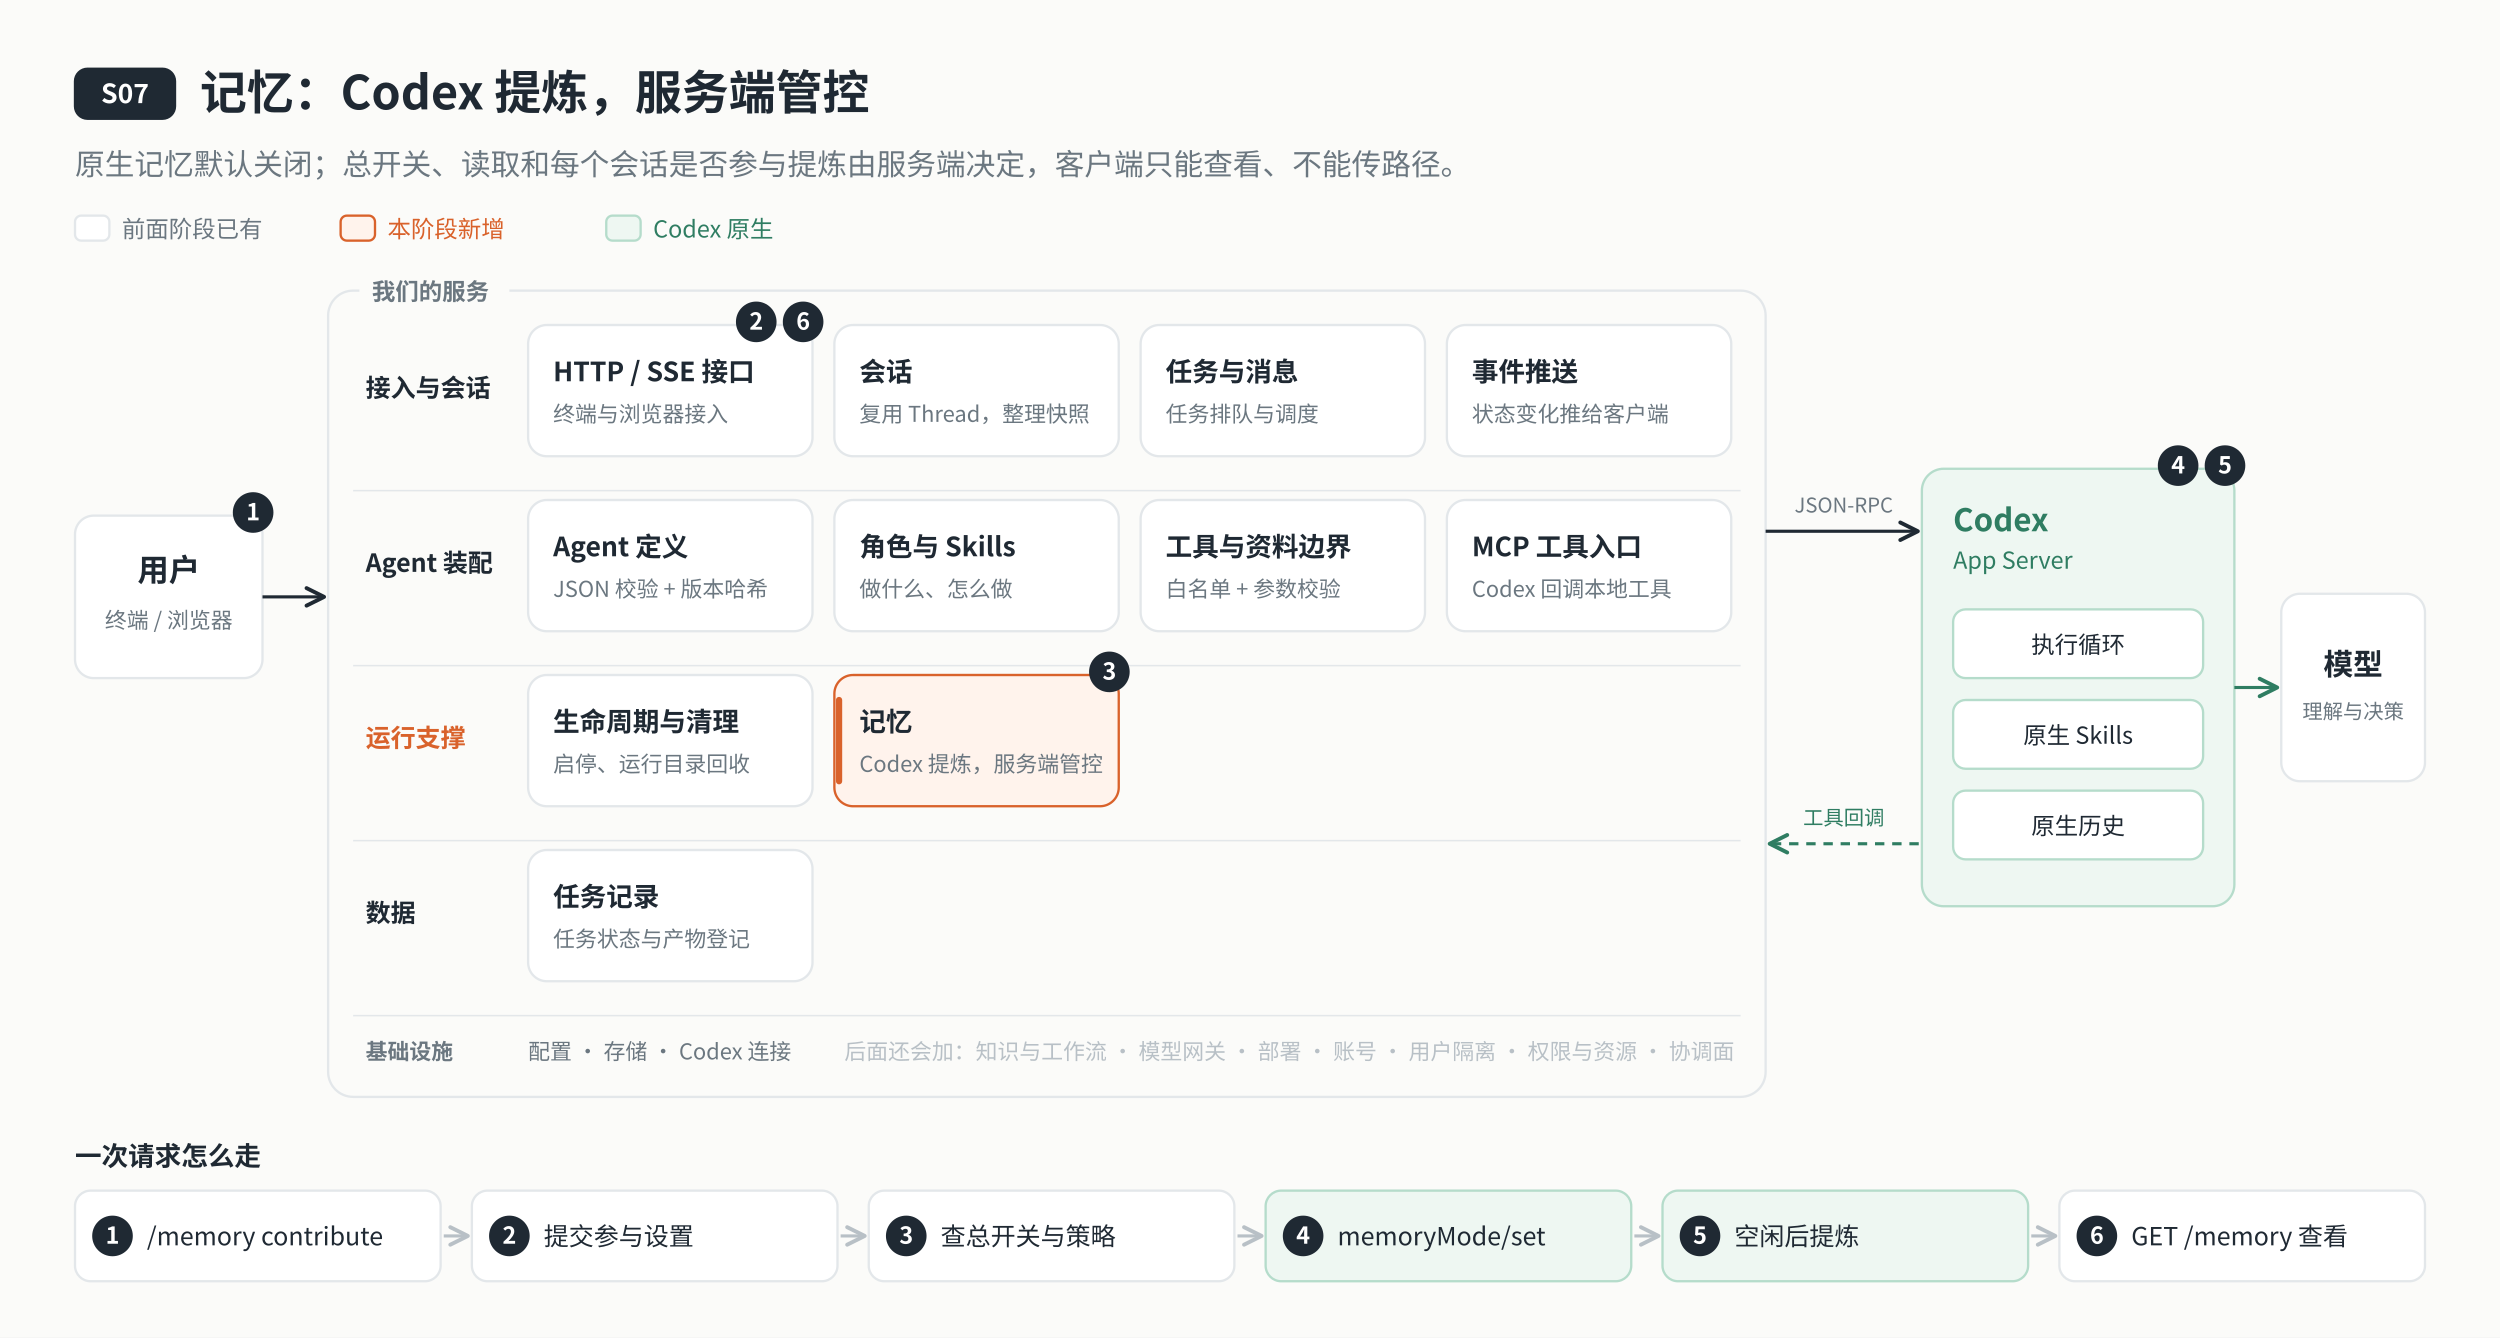
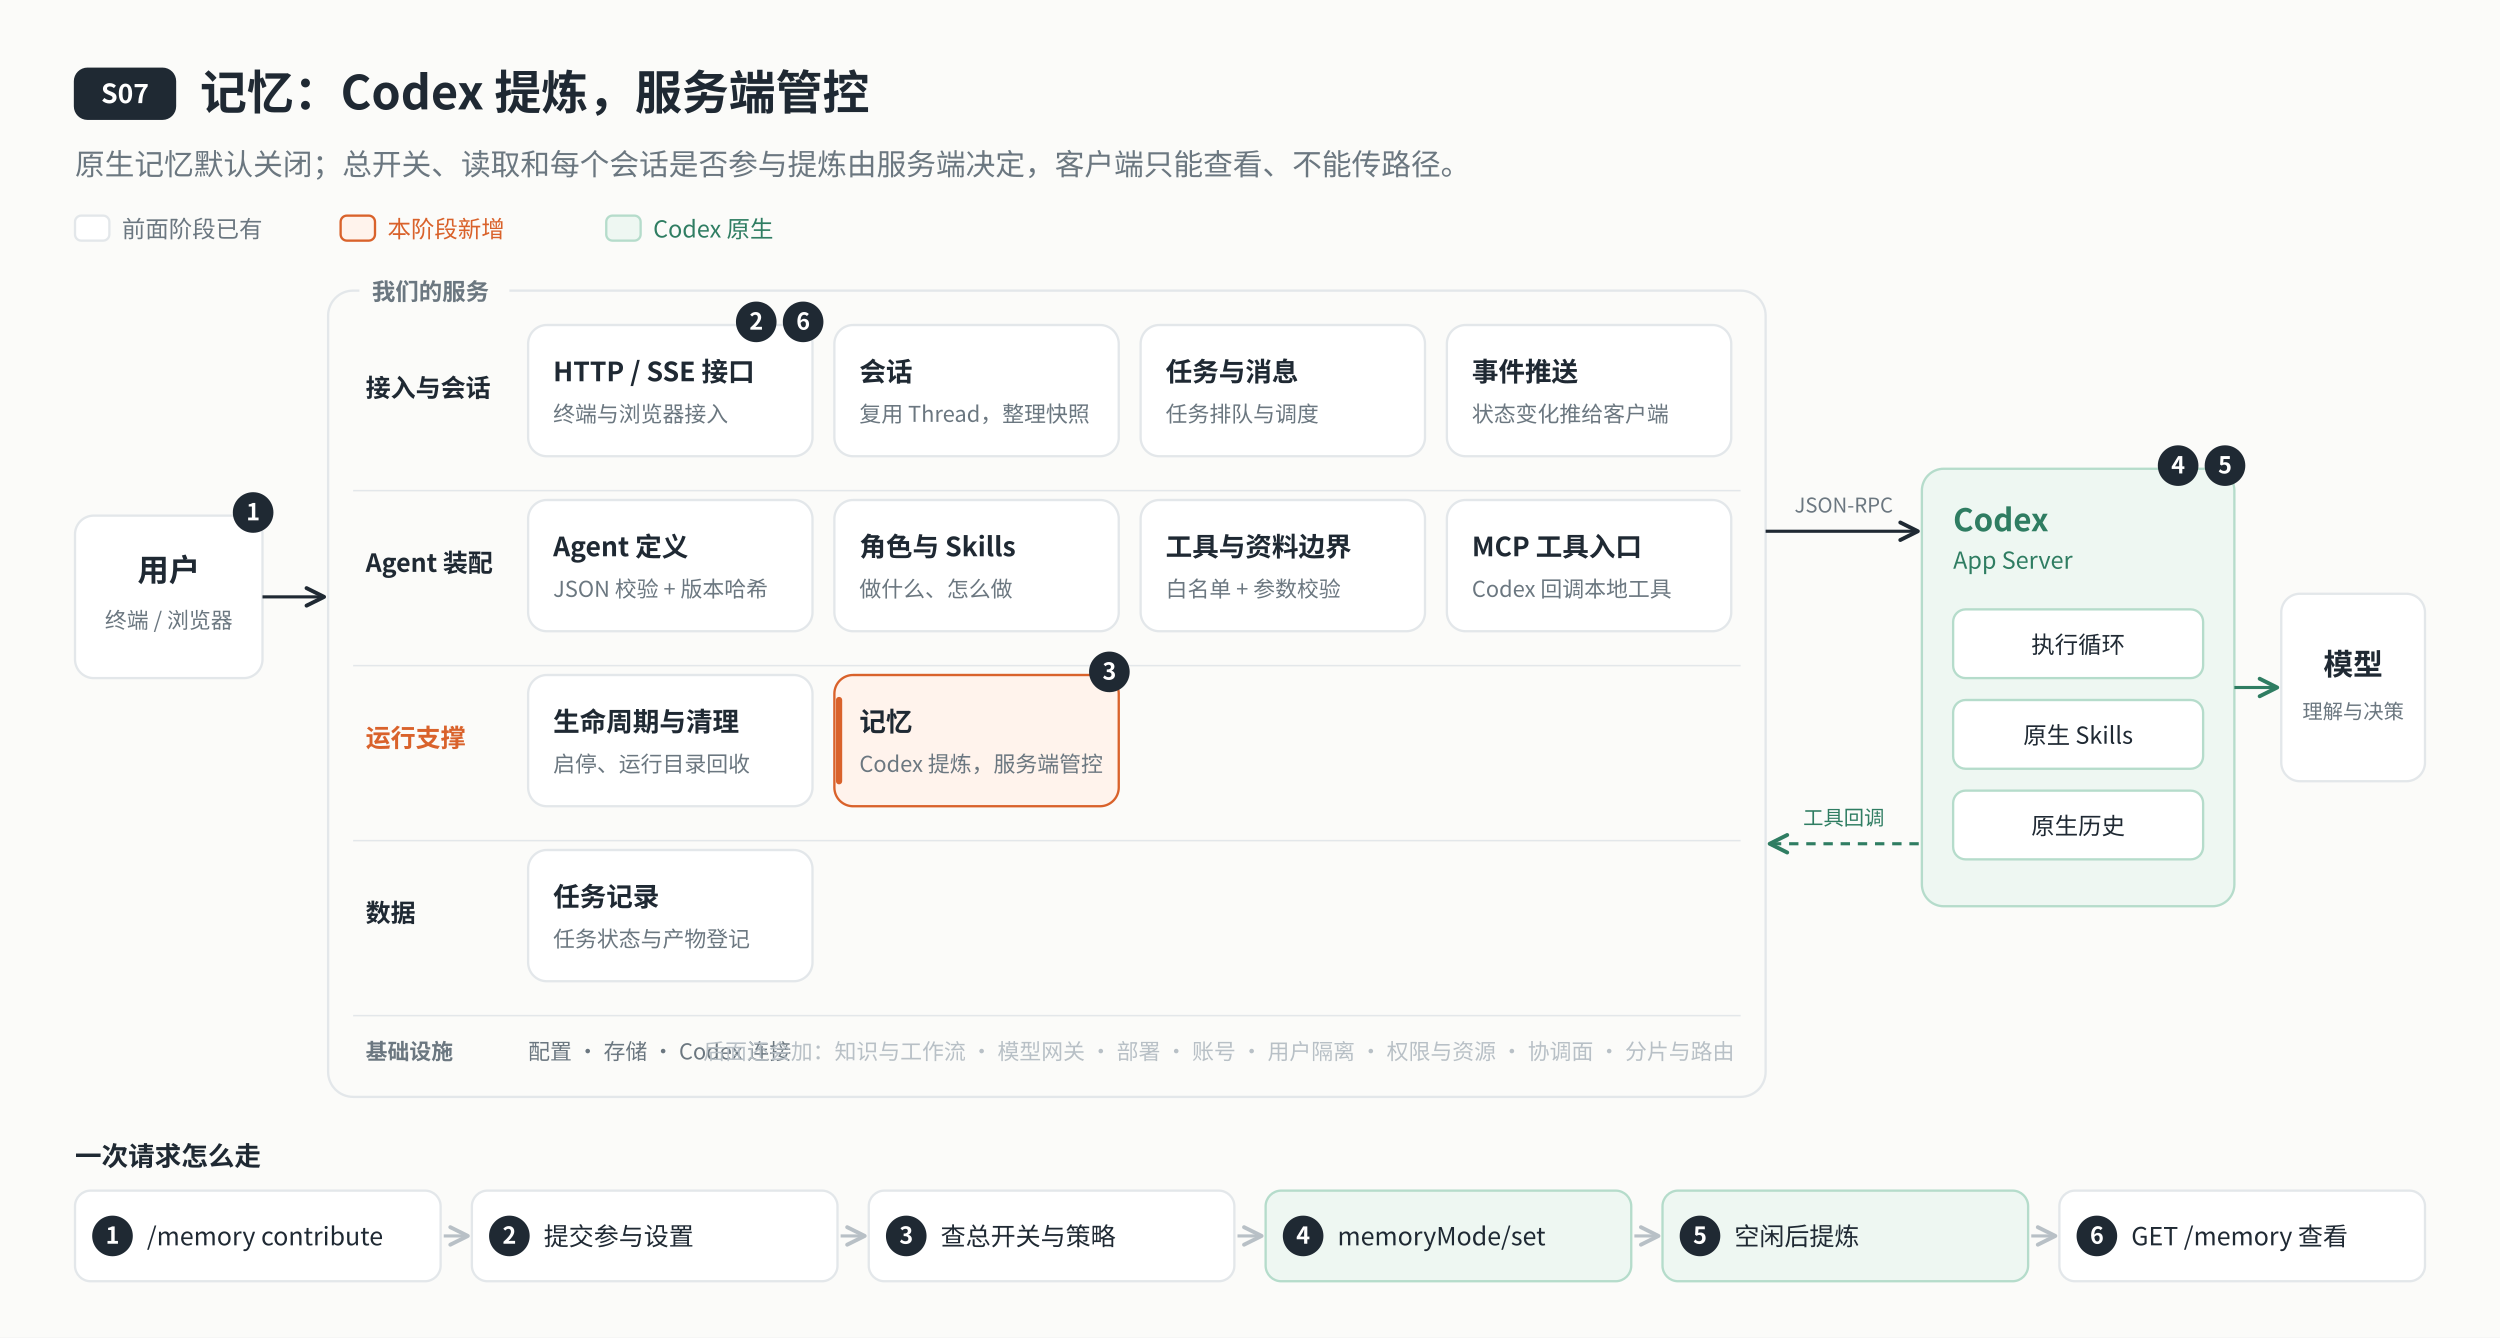
<svg xmlns="http://www.w3.org/2000/svg" width="1600" height="856" viewBox="0 0 1600 856" role="img" aria-labelledby="title desc">
  <defs>
    <marker id="mB8C0C6" viewBox="0 0 10 10" refX="8" refY="5" markerWidth="7" markerHeight="7" orient="auto-start-reverse">
      <path d="M1 1 L9 5 L1 9" fill="none" stroke="#B8C0C6" stroke-width="1.8" stroke-linecap="round" stroke-linejoin="round" />
    </marker>
    <marker id="m1F2933" viewBox="0 0 10 10" refX="8" refY="5" markerWidth="7" markerHeight="7" orient="auto-start-reverse">
      <path d="M1 1 L9 5 L1 9" fill="none" stroke="#1F2933" stroke-width="1.8" stroke-linecap="round" stroke-linejoin="round" />
    </marker>
    <marker id="m2F7D62" viewBox="0 0 10 10" refX="8" refY="5" markerWidth="7" markerHeight="7" orient="auto-start-reverse">
      <path d="M1 1 L9 5 L1 9" fill="none" stroke="#2F7D62" stroke-width="1.8" stroke-linecap="round" stroke-linejoin="round" />
    </marker>
  </defs>
  <g font-family="PingFang SC, Microsoft YaHei, Noto Sans CJK SC, sans-serif">
    <rect x="0" y="0" width="1600" height="856" fill="#FBFBF9" />
    <rect x="48" y="44" width="64" height="32" rx="8" fill="#1F2933" stroke="#1F2933" stroke-width="1.5" />
    <text x="80" y="66" font-size="17" fill="#fff" font-weight="700" text-anchor="middle">S07</text>
    <text x="128" y="70" font-size="30" fill="#1F2933" font-weight="700" text-anchor="start">记忆：Codex 提炼，服务端管控</text>
    <text x="48" y="112" font-size="19" fill="#6B7780" font-weight="400" text-anchor="start">原生记忆默认关闭；总开关、读取和每个会话是否参与提炼由服务端决定，客户端只能查看、不能传路径。</text>
    <rect x="48" y="138" width="22" height="16" rx="4" fill="#FFFFFF" stroke="#E3E7EA" stroke-width="1.5" />
    <text x="78" y="152" font-size="15" fill="#6B7780" font-weight="400" text-anchor="start">前面阶段已有</text>
    <rect x="218" y="138" width="22" height="16" rx="4" fill="#FFF3EC" stroke="#D9622B" stroke-width="1.5" />
    <text x="248" y="152" font-size="15" fill="#D9622B" font-weight="400" text-anchor="start">本阶段新增</text>
    <rect x="388" y="138" width="22" height="16" rx="4" fill="#EEF7F2" stroke="#B5DCCB" stroke-width="1.5" />
    <text x="418" y="152" font-size="15" fill="#2F7D62" font-weight="400" text-anchor="start">Codex 原生</text>
    <rect x="48" y="330" width="120" height="104" rx="12" fill="#FFFFFF" stroke="#E3E7EA" stroke-width="1.5" />
    <text x="108" y="372" font-size="20" fill="#1F2933" font-weight="600" text-anchor="middle">用户</text>
    <text x="108" y="402" font-size="14" fill="#6B7780" font-weight="400" text-anchor="middle">终端 / 浏览器</text>
    <rect x="210" y="186" width="920" height="516" rx="16" fill="none" stroke="#E3E7EA" stroke-width="1.5" />
    <rect x="230" y="175" width="96" height="22" fill="#FBFBF9" />
    <text x="238" y="192" font-size="15" fill="#6B7780" font-weight="600" text-anchor="start">我们的服务</text>
    <text x="234" y="254" font-size="16" fill="#1F2933" font-weight="600" text-anchor="start">接入与会话</text>
    <rect x="338" y="208" width="182" height="84" rx="12" fill="#FFFFFF" stroke="#E3E7EA" stroke-width="1.5" />
    <text x="354" y="244" font-size="17" fill="#1F2933" font-weight="600" text-anchor="start">HTTP / SSE 接口</text>
    <text x="354" y="270" font-size="14" fill="#6B7780" font-weight="400" text-anchor="start">终端与浏览器接入</text>
    <rect x="534" y="208" width="182" height="84" rx="12" fill="#FFFFFF" stroke="#E3E7EA" stroke-width="1.5" />
    <text x="550" y="244" font-size="17" fill="#1F2933" font-weight="600" text-anchor="start">会话</text>
    <text x="550" y="270" font-size="14" fill="#6B7780" font-weight="400" text-anchor="start">复用 Thread，整理快照</text>
    <rect x="730" y="208" width="182" height="84" rx="12" fill="#FFFFFF" stroke="#E3E7EA" stroke-width="1.5" />
    <text x="746" y="244" font-size="17" fill="#1F2933" font-weight="600" text-anchor="start">任务与消息</text>
    <text x="746" y="270" font-size="14" fill="#6B7780" font-weight="400" text-anchor="start">任务排队与调度</text>
    <rect x="926" y="208" width="182" height="84" rx="12" fill="#FFFFFF" stroke="#E3E7EA" stroke-width="1.5" />
    <text x="942" y="244" font-size="17" fill="#1F2933" font-weight="600" text-anchor="start">事件推送</text>
    <text x="942" y="270" font-size="14" fill="#6B7780" font-weight="400" text-anchor="start">状态变化推给客户端</text>
    <text x="234" y="366" font-size="16" fill="#1F2933" font-weight="600" text-anchor="start">Agent 装配</text>
    <line x1="226" y1="314" x2="1114" y2="314" stroke="#E3E7EA" stroke-width="1" />
    <rect x="338" y="320" width="182" height="84" rx="12" fill="#FFFFFF" stroke="#E3E7EA" stroke-width="1.5" />
    <text x="354" y="356" font-size="17" fill="#1F2933" font-weight="600" text-anchor="start">Agent 定义</text>
    <text x="354" y="382" font-size="14" fill="#6B7780" font-weight="400" text-anchor="start">JSON 校验 + 版本哈希</text>
    <rect x="534" y="320" width="182" height="84" rx="12" fill="#FFFFFF" stroke="#E3E7EA" stroke-width="1.5" />
    <text x="550" y="356" font-size="17" fill="#1F2933" font-weight="600" text-anchor="start">角色与 Skills</text>
    <text x="550" y="382" font-size="14" fill="#6B7780" font-weight="400" text-anchor="start">做什么、怎么做</text>
    <rect x="730" y="320" width="182" height="84" rx="12" fill="#FFFFFF" stroke="#E3E7EA" stroke-width="1.5" />
    <text x="746" y="356" font-size="17" fill="#1F2933" font-weight="600" text-anchor="start">工具与资料边界</text>
    <text x="746" y="382" font-size="14" fill="#6B7780" font-weight="400" text-anchor="start">白名单 + 参数校验</text>
    <rect x="926" y="320" width="182" height="84" rx="12" fill="#FFFFFF" stroke="#E3E7EA" stroke-width="1.5" />
    <text x="942" y="356" font-size="17" fill="#1F2933" font-weight="600" text-anchor="start">MCP 工具入口</text>
    <text x="942" y="382" font-size="14" fill="#6B7780" font-weight="400" text-anchor="start">Codex 回调本地工具</text>
    <text x="234" y="478" font-size="16" fill="#D9622B" font-weight="600" text-anchor="start">运行支撑</text>
    <line x1="226" y1="426" x2="1114" y2="426" stroke="#E3E7EA" stroke-width="1" />
    <rect x="338" y="432" width="182" height="84" rx="12" fill="#FFFFFF" stroke="#E3E7EA" stroke-width="1.5" />
    <text x="354" y="468" font-size="17" fill="#1F2933" font-weight="600" text-anchor="start">生命周期与清理</text>
    <text x="354" y="494" font-size="14" fill="#6B7780" font-weight="400" text-anchor="start">启停、运行目录回收</text>
    <rect x="534" y="432" width="182" height="84" rx="12" fill="#FFF3EC" stroke="#D9622B" stroke-width="1.5" />
    <rect x="535" y="446" width="4" height="56" rx="2" fill="#D9622B" />
    <text x="550" y="468" font-size="17" fill="#1F2933" font-weight="600" text-anchor="start">记忆</text>
    <text x="550" y="494" font-size="14" fill="#6B7780" font-weight="400" text-anchor="start">Codex 提炼，服务端管控</text>
    <text x="234" y="590" font-size="16" fill="#1F2933" font-weight="600" text-anchor="start">数据</text>
    <line x1="226" y1="538" x2="1114" y2="538" stroke="#E3E7EA" stroke-width="1" />
    <rect x="338" y="544" width="182" height="84" rx="12" fill="#FFFFFF" stroke="#E3E7EA" stroke-width="1.5" />
    <text x="354" y="580" font-size="17" fill="#1F2933" font-weight="600" text-anchor="start">任务记录</text>
    <text x="354" y="606" font-size="14" fill="#6B7780" font-weight="400" text-anchor="start">任务状态与产物登记</text>
    <line x1="226" y1="650" x2="1114" y2="650" stroke="#E3E7EA" stroke-width="1" />
    <text x="234" y="678" font-size="14" fill="#6B7780" font-weight="600" text-anchor="start">基础设施</text>
    <text x="338" y="678" font-size="14" fill="#6B7780" font-weight="400" text-anchor="start">配置 · 存储 · Codex 连接</text>
-     <text x="1110" y="678" font-size="14" fill="#B8C0C6" font-weight="400" text-anchor="end">后面还会加：知识与工作流 · 模型网关 · 部署 · 账号 · 用户隔离 · 权限与资源 · 协调面</text>
+     <text x="1110" y="678" font-size="14" fill="#B8C0C6" font-weight="400" text-anchor="end">后面还会加：知识与工作流 · 模型网关 · 部署 · 账号 · 用户隔离 · 权限与资源 · 协调面 · 分片与路由</text>
    <rect x="1230" y="300" width="200" height="280" rx="14" fill="#EEF7F2" stroke="#B5DCCB" stroke-width="1.5" />
    <text x="1250" y="340" font-size="20" fill="#2F7D62" font-weight="700" text-anchor="start">Codex</text>
    <text x="1250" y="364" font-size="15" fill="#2F7D62" font-weight="400" text-anchor="start">App Server</text>
    <rect x="1250" y="390" width="160" height="44" rx="8" fill="#FFFFFF" stroke="#B5DCCB" stroke-width="1.5" />
    <text x="1330" y="418" font-size="15" fill="#1F2933" font-weight="500" text-anchor="middle">执行循环</text>
    <rect x="1250" y="448" width="160" height="44" rx="8" fill="#FFFFFF" stroke="#B5DCCB" stroke-width="1.5" />
    <text x="1330" y="476" font-size="15" fill="#1F2933" font-weight="500" text-anchor="middle">原生 Skills</text>
    <rect x="1250" y="506" width="160" height="44" rx="8" fill="#FFFFFF" stroke="#B5DCCB" stroke-width="1.5" />
    <text x="1330" y="534" font-size="15" fill="#1F2933" font-weight="500" text-anchor="middle">原生历史</text>
    <rect x="1460" y="380" width="92" height="120" rx="12" fill="#FFFFFF" stroke="#E3E7EA" stroke-width="1.5" />
    <text x="1506" y="432" font-size="19" fill="#1F2933" font-weight="600" text-anchor="middle">模型</text>
    <text x="1506" y="460" font-size="13" fill="#6B7780" font-weight="400" text-anchor="middle">理解与决策</text>
    <path d="M168,382 L206,382" fill="none" stroke="#1F2933" stroke-width="2" marker-end="url(#m1F2933)" />
    <path d="M1130,340 L1226,340" fill="none" stroke="#1F2933" stroke-width="2" marker-end="url(#m1F2933)" />
    <text x="1180" y="328" font-size="13" fill="#6B7780" font-weight="500" text-anchor="middle">JSON-RPC</text>
    <path d="M1228,540 L1134,540" fill="none" stroke="#2F7D62" stroke-width="2" stroke-dasharray="6 5" marker-end="url(#m2F7D62)" />
    <text x="1180" y="528" font-size="13" fill="#2F7D62" font-weight="500" text-anchor="middle">工具回调</text>
    <path d="M1430,440 L1456,440" fill="none" stroke="#2F7D62" stroke-width="2" marker-end="url(#m2F7D62)" />
    <circle cx="162" cy="328" r="13" fill="#1F2933" />
    <text x="162" y="333" font-size="15" fill="#fff" font-weight="700" text-anchor="middle">1</text>
    <circle cx="484" cy="206" r="13" fill="#1F2933" />
    <text x="484" y="211" font-size="15" fill="#fff" font-weight="700" text-anchor="middle">2</text>
    <circle cx="514" cy="206" r="13" fill="#1F2933" />
    <text x="514" y="211" font-size="15" fill="#fff" font-weight="700" text-anchor="middle">6</text>
    <circle cx="710" cy="430" r="13" fill="#1F2933" />
    <text x="710" y="435" font-size="15" fill="#fff" font-weight="700" text-anchor="middle">3</text>
    <circle cx="1394" cy="298" r="13" fill="#1F2933" />
    <text x="1394" y="303" font-size="15" fill="#fff" font-weight="700" text-anchor="middle">4</text>
    <circle cx="1424" cy="298" r="13" fill="#1F2933" />
    <text x="1424" y="303" font-size="15" fill="#fff" font-weight="700" text-anchor="middle">5</text>
    <text x="48" y="746" font-size="17" fill="#1F2933" font-weight="700" text-anchor="start">一次请求怎么走</text>
    <rect x="48" y="762" width="234" height="58" rx="10" fill="#FFFFFF" stroke="#E3E7EA" stroke-width="1.5" />
    <circle cx="72" cy="791" r="13" fill="#1F2933" />
    <text x="72" y="796" font-size="15" fill="#fff" font-weight="700" text-anchor="middle">1</text>
    <text x="94" y="797" font-size="16" fill="#1F2933" font-weight="500" text-anchor="start">/memory contribute</text>
    <path d="M284,791 L298,791" fill="none" stroke="#B8C0C6" stroke-width="2" marker-end="url(#mB8C0C6)" />
    <rect x="302" y="762" width="234" height="58" rx="10" fill="#FFFFFF" stroke="#E3E7EA" stroke-width="1.5" />
    <circle cx="326" cy="791" r="13" fill="#1F2933" />
    <text x="326" y="796" font-size="15" fill="#fff" font-weight="700" text-anchor="middle">2</text>
    <text x="348" y="797" font-size="16" fill="#1F2933" font-weight="500" text-anchor="start">提交参与设置</text>
    <path d="M538,791 L552,791" fill="none" stroke="#B8C0C6" stroke-width="2" marker-end="url(#mB8C0C6)" />
    <rect x="556" y="762" width="234" height="58" rx="10" fill="#FFFFFF" stroke="#E3E7EA" stroke-width="1.5" />
    <circle cx="580" cy="791" r="13" fill="#1F2933" />
    <text x="580" y="796" font-size="15" fill="#fff" font-weight="700" text-anchor="middle">3</text>
    <text x="602" y="797" font-size="16" fill="#1F2933" font-weight="500" text-anchor="start">查总开关与策略</text>
    <path d="M792,791 L806,791" fill="none" stroke="#B8C0C6" stroke-width="2" marker-end="url(#mB8C0C6)" />
    <rect x="810" y="762" width="234" height="58" rx="10" fill="#EEF7F2" stroke="#B5DCCB" stroke-width="1.5" />
    <circle cx="834" cy="791" r="13" fill="#1F2933" />
    <text x="834" y="796" font-size="15" fill="#fff" font-weight="700" text-anchor="middle">4</text>
    <text x="856" y="797" font-size="16" fill="#1F2933" font-weight="500" text-anchor="start">memoryMode/set</text>
    <path d="M1046,791 L1060,791" fill="none" stroke="#B8C0C6" stroke-width="2" marker-end="url(#mB8C0C6)" />
    <rect x="1064" y="762" width="234" height="58" rx="10" fill="#EEF7F2" stroke="#B5DCCB" stroke-width="1.5" />
    <circle cx="1088" cy="791" r="13" fill="#1F2933" />
    <text x="1088" y="796" font-size="15" fill="#fff" font-weight="700" text-anchor="middle">5</text>
    <text x="1110" y="797" font-size="16" fill="#1F2933" font-weight="500" text-anchor="start">空闲后提炼</text>
    <path d="M1300,791 L1314,791" fill="none" stroke="#B8C0C6" stroke-width="2" marker-end="url(#mB8C0C6)" />
    <rect x="1318" y="762" width="234" height="58" rx="10" fill="#FFFFFF" stroke="#E3E7EA" stroke-width="1.5" />
    <circle cx="1342" cy="791" r="13" fill="#1F2933" />
    <text x="1342" y="796" font-size="15" fill="#fff" font-weight="700" text-anchor="middle">6</text>
    <text x="1364" y="797" font-size="16" fill="#1F2933" font-weight="500" text-anchor="start">GET /memory 查看</text>
  </g>
</svg>
